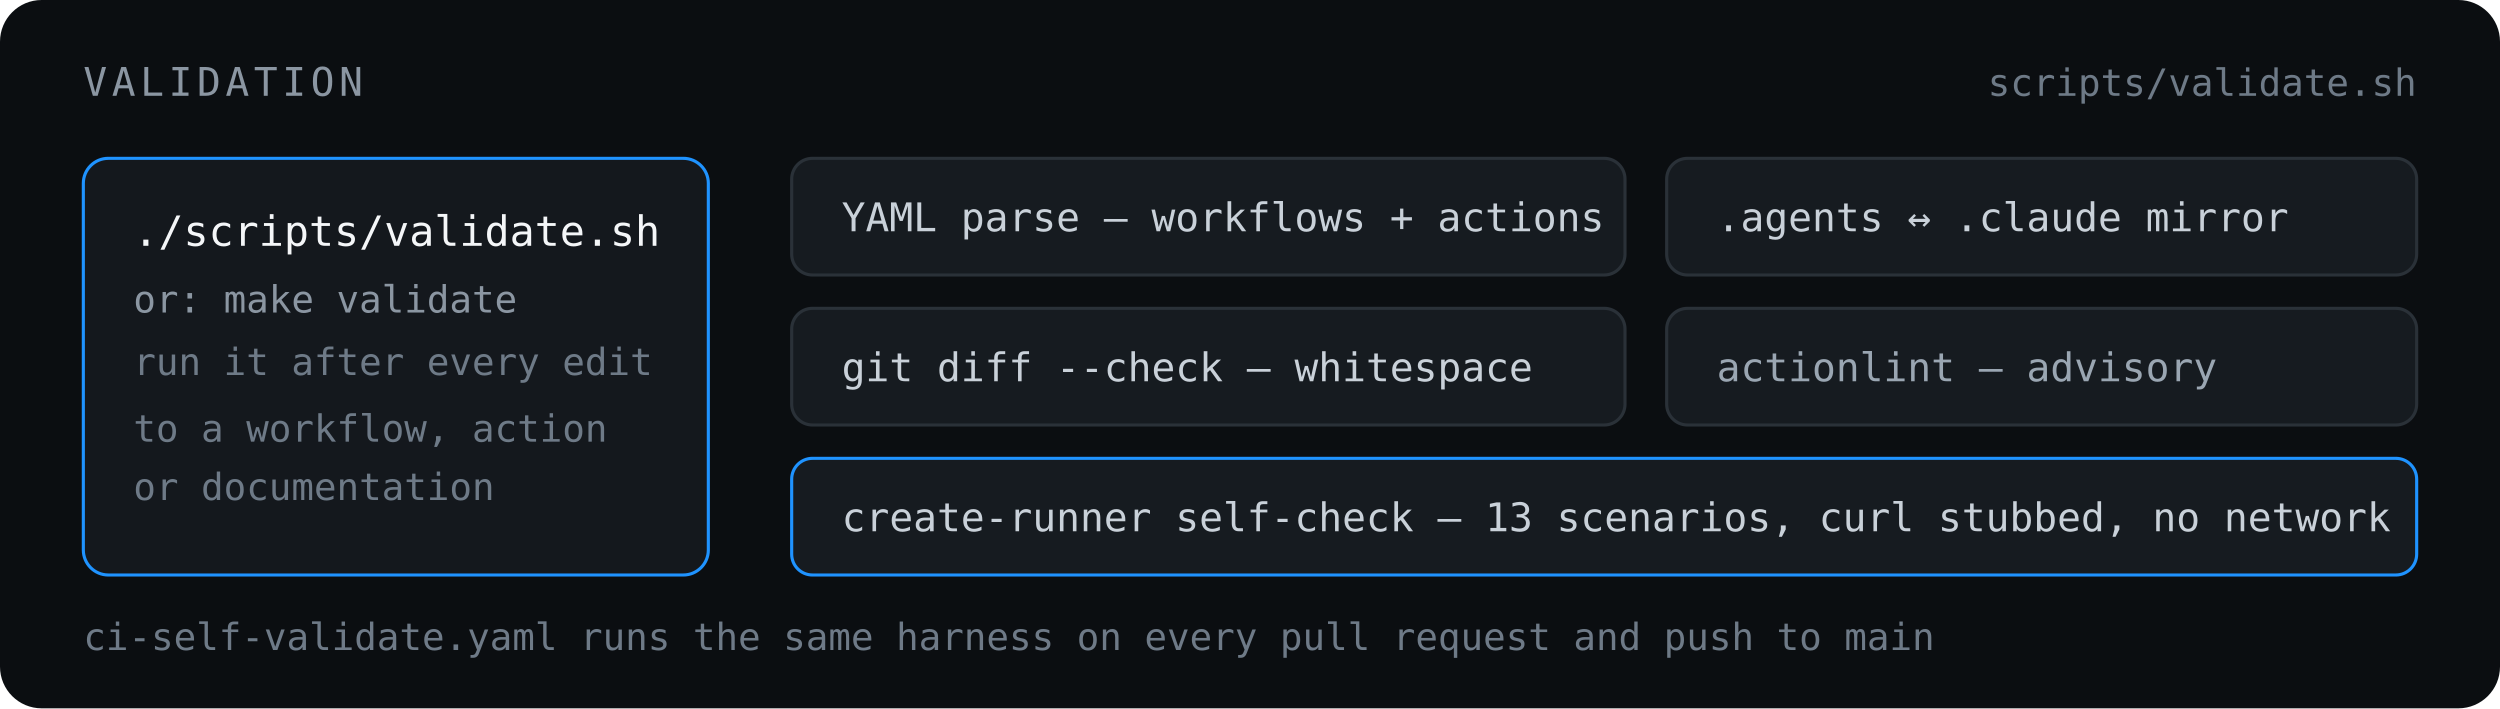
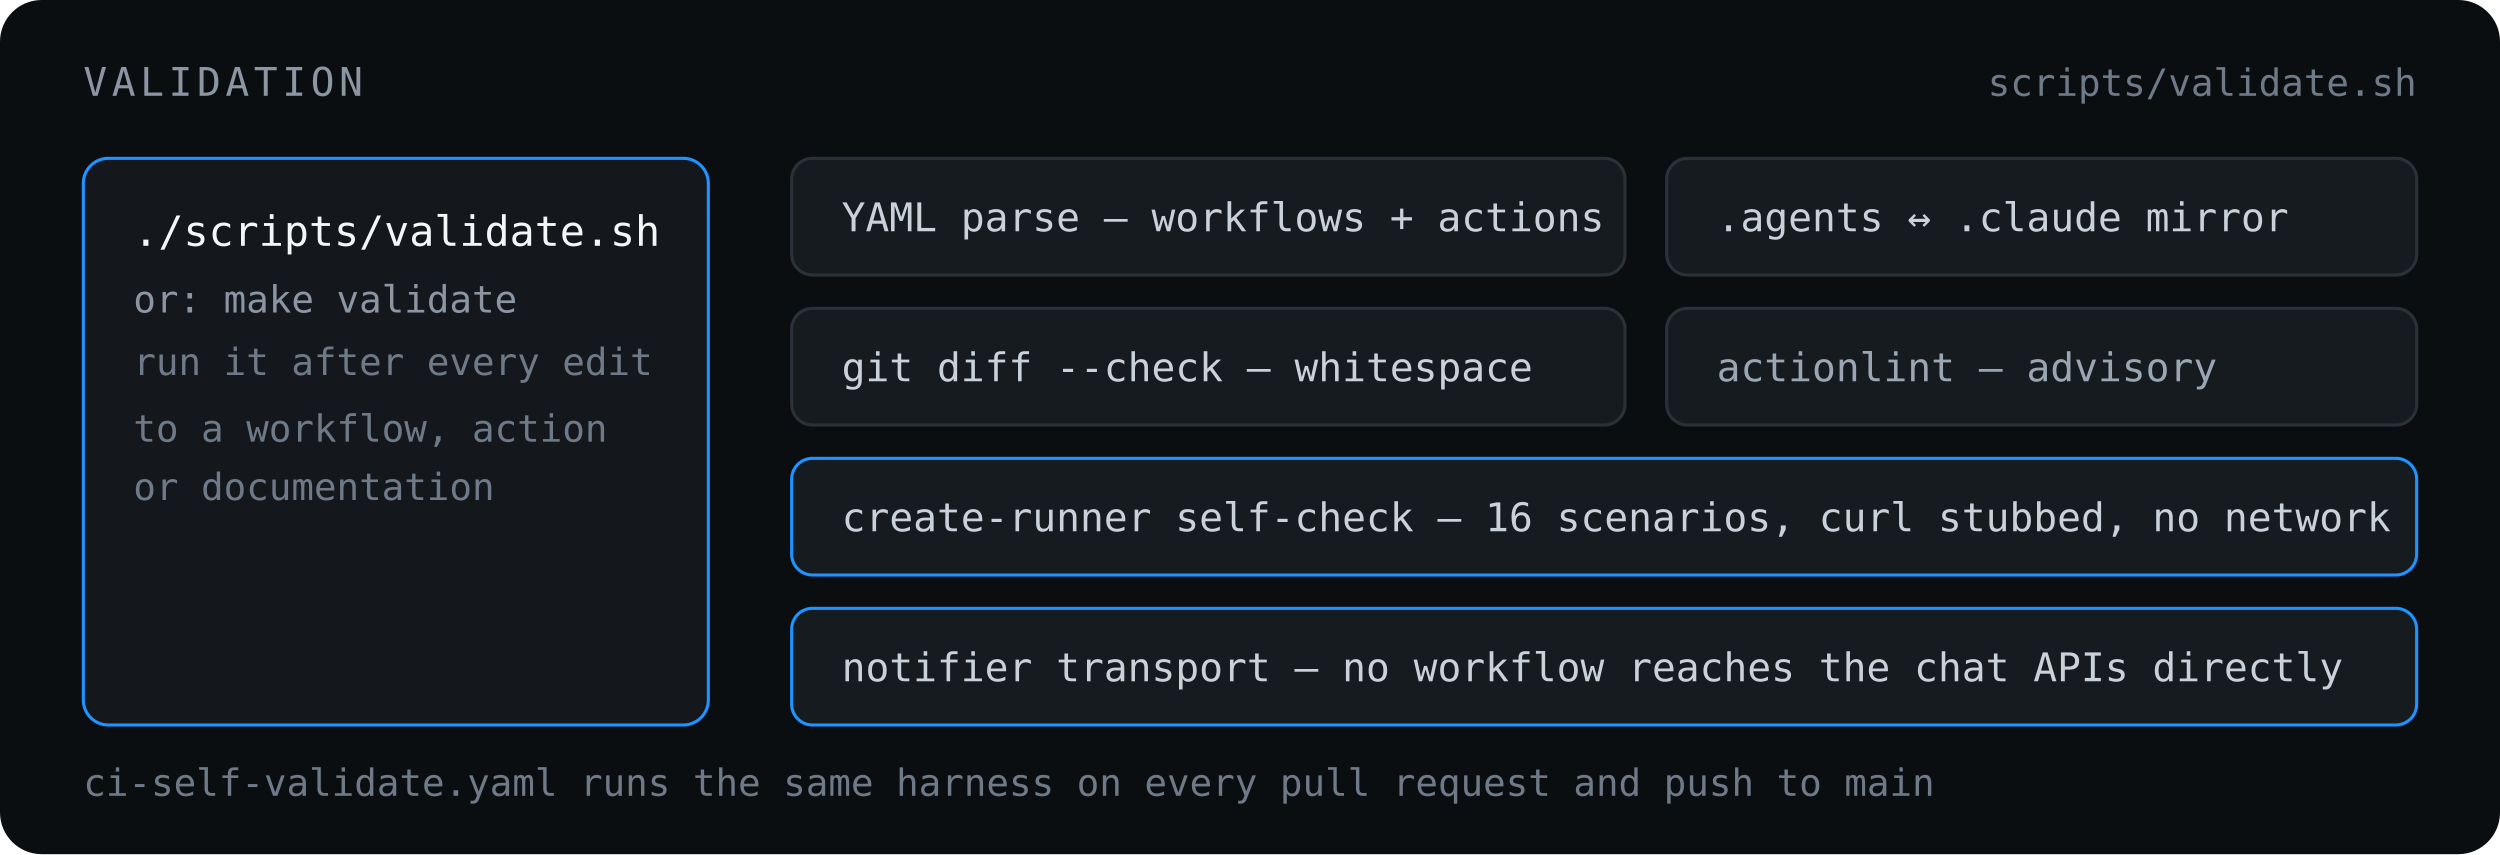
- <svg xmlns="http://www.w3.org/2000/svg" width="1200" height="340" viewBox="0 0 1200 340" role="img" aria-labelledby="vaTitle vaDesc">
-   <rect width="1200" height="340" rx="20" fill="#0B0E11" />
+ <svg xmlns="http://www.w3.org/2000/svg" width="1200" height="410" viewBox="0 0 1200 410" role="img" aria-labelledby="vaTitle vaDesc">
+   <rect width="1200" height="410" rx="20" fill="#0B0E11" />
  <text x="40" y="46" font-family="ui-monospace,SFMono-Regular,Menlo,monospace" font-size="19" letter-spacing="2.2" fill="#8B96A2">VALIDATION</text>
  <text x="1160" y="46" text-anchor="end" font-family="ui-monospace,SFMono-Regular,Menlo,monospace" font-size="18" fill="#6E7A87">scripts/validate.sh</text>
  <g font-family="ui-monospace,SFMono-Regular,Menlo,monospace">
-     <rect x="40" y="76" width="300" height="200" rx="12" fill="#14181D" stroke="#1F93FF" stroke-width="1.5" />
+     <rect x="40" y="76" width="300" height="272" rx="12" fill="#14181D" stroke="#1F93FF" stroke-width="1.5" />
    <text x="64" y="118" font-size="20" fill="#F4F6F8">./scripts/validate.sh</text>
    <text x="64" y="150" font-size="18" fill="#8B96A2">or: make validate</text>
    <text x="64" y="180" font-size="18" fill="#6E7A87">run it after every edit</text>
    <text x="64" y="212" font-size="18" fill="#6E7A87">to a workflow, action</text>
    <text x="64" y="240" font-size="18" fill="#6E7A87">or documentation</text>
    <rect x="380" y="76" width="400" height="56" rx="10" fill="#161B20" stroke="#2A3138" stroke-width="1.5" />
    <text x="404" y="111" font-size="19" fill="#C9D1D9">YAML parse — workflows + actions</text>
    <rect x="380" y="148" width="400" height="56" rx="10" fill="#161B20" stroke="#2A3138" stroke-width="1.5" />
    <text x="404" y="183" font-size="19" fill="#C9D1D9">git diff --check — whitespace</text>
    <rect x="800" y="76" width="360" height="56" rx="10" fill="#161B20" stroke="#2A3138" stroke-width="1.5" />
    <text x="824" y="111" font-size="19" fill="#C9D1D9">.agents ↔ .claude mirror</text>
    <rect x="800" y="148" width="360" height="56" rx="10" fill="#161B20" stroke="#2A3138" stroke-width="1.5" />
    <text x="824" y="183" font-size="19" fill="#9AA6B2">actionlint — advisory</text>
    <rect x="380" y="220" width="780" height="56" rx="10" fill="#161B20" stroke="#1F93FF" stroke-width="1.5" />
-     <text x="404" y="255" font-size="19" fill="#C9D1D9">create-runner self-check — 13 scenarios, curl stubbed, no network</text>
+     <text x="404" y="255" font-size="19" fill="#C9D1D9">create-runner self-check — 16 scenarios, curl stubbed, no network</text>
+     <rect x="380" y="292" width="780" height="56" rx="10" fill="#161B20" stroke="#1F93FF" stroke-width="1.5" />
+     <text x="404" y="327" font-size="19" fill="#C9D1D9">notifier transport — no workflow reaches the chat APIs directly</text>
  </g>
-   <text x="40" y="312" font-family="ui-monospace,SFMono-Regular,Menlo,monospace" font-size="18" fill="#6E7A87">ci-self-validate.yaml runs the same harness on every pull request and push to main</text>
+   <text x="40" y="382" font-family="ui-monospace,SFMono-Regular,Menlo,monospace" font-size="18" fill="#6E7A87">ci-self-validate.yaml runs the same harness on every pull request and push to main</text>
</svg>
